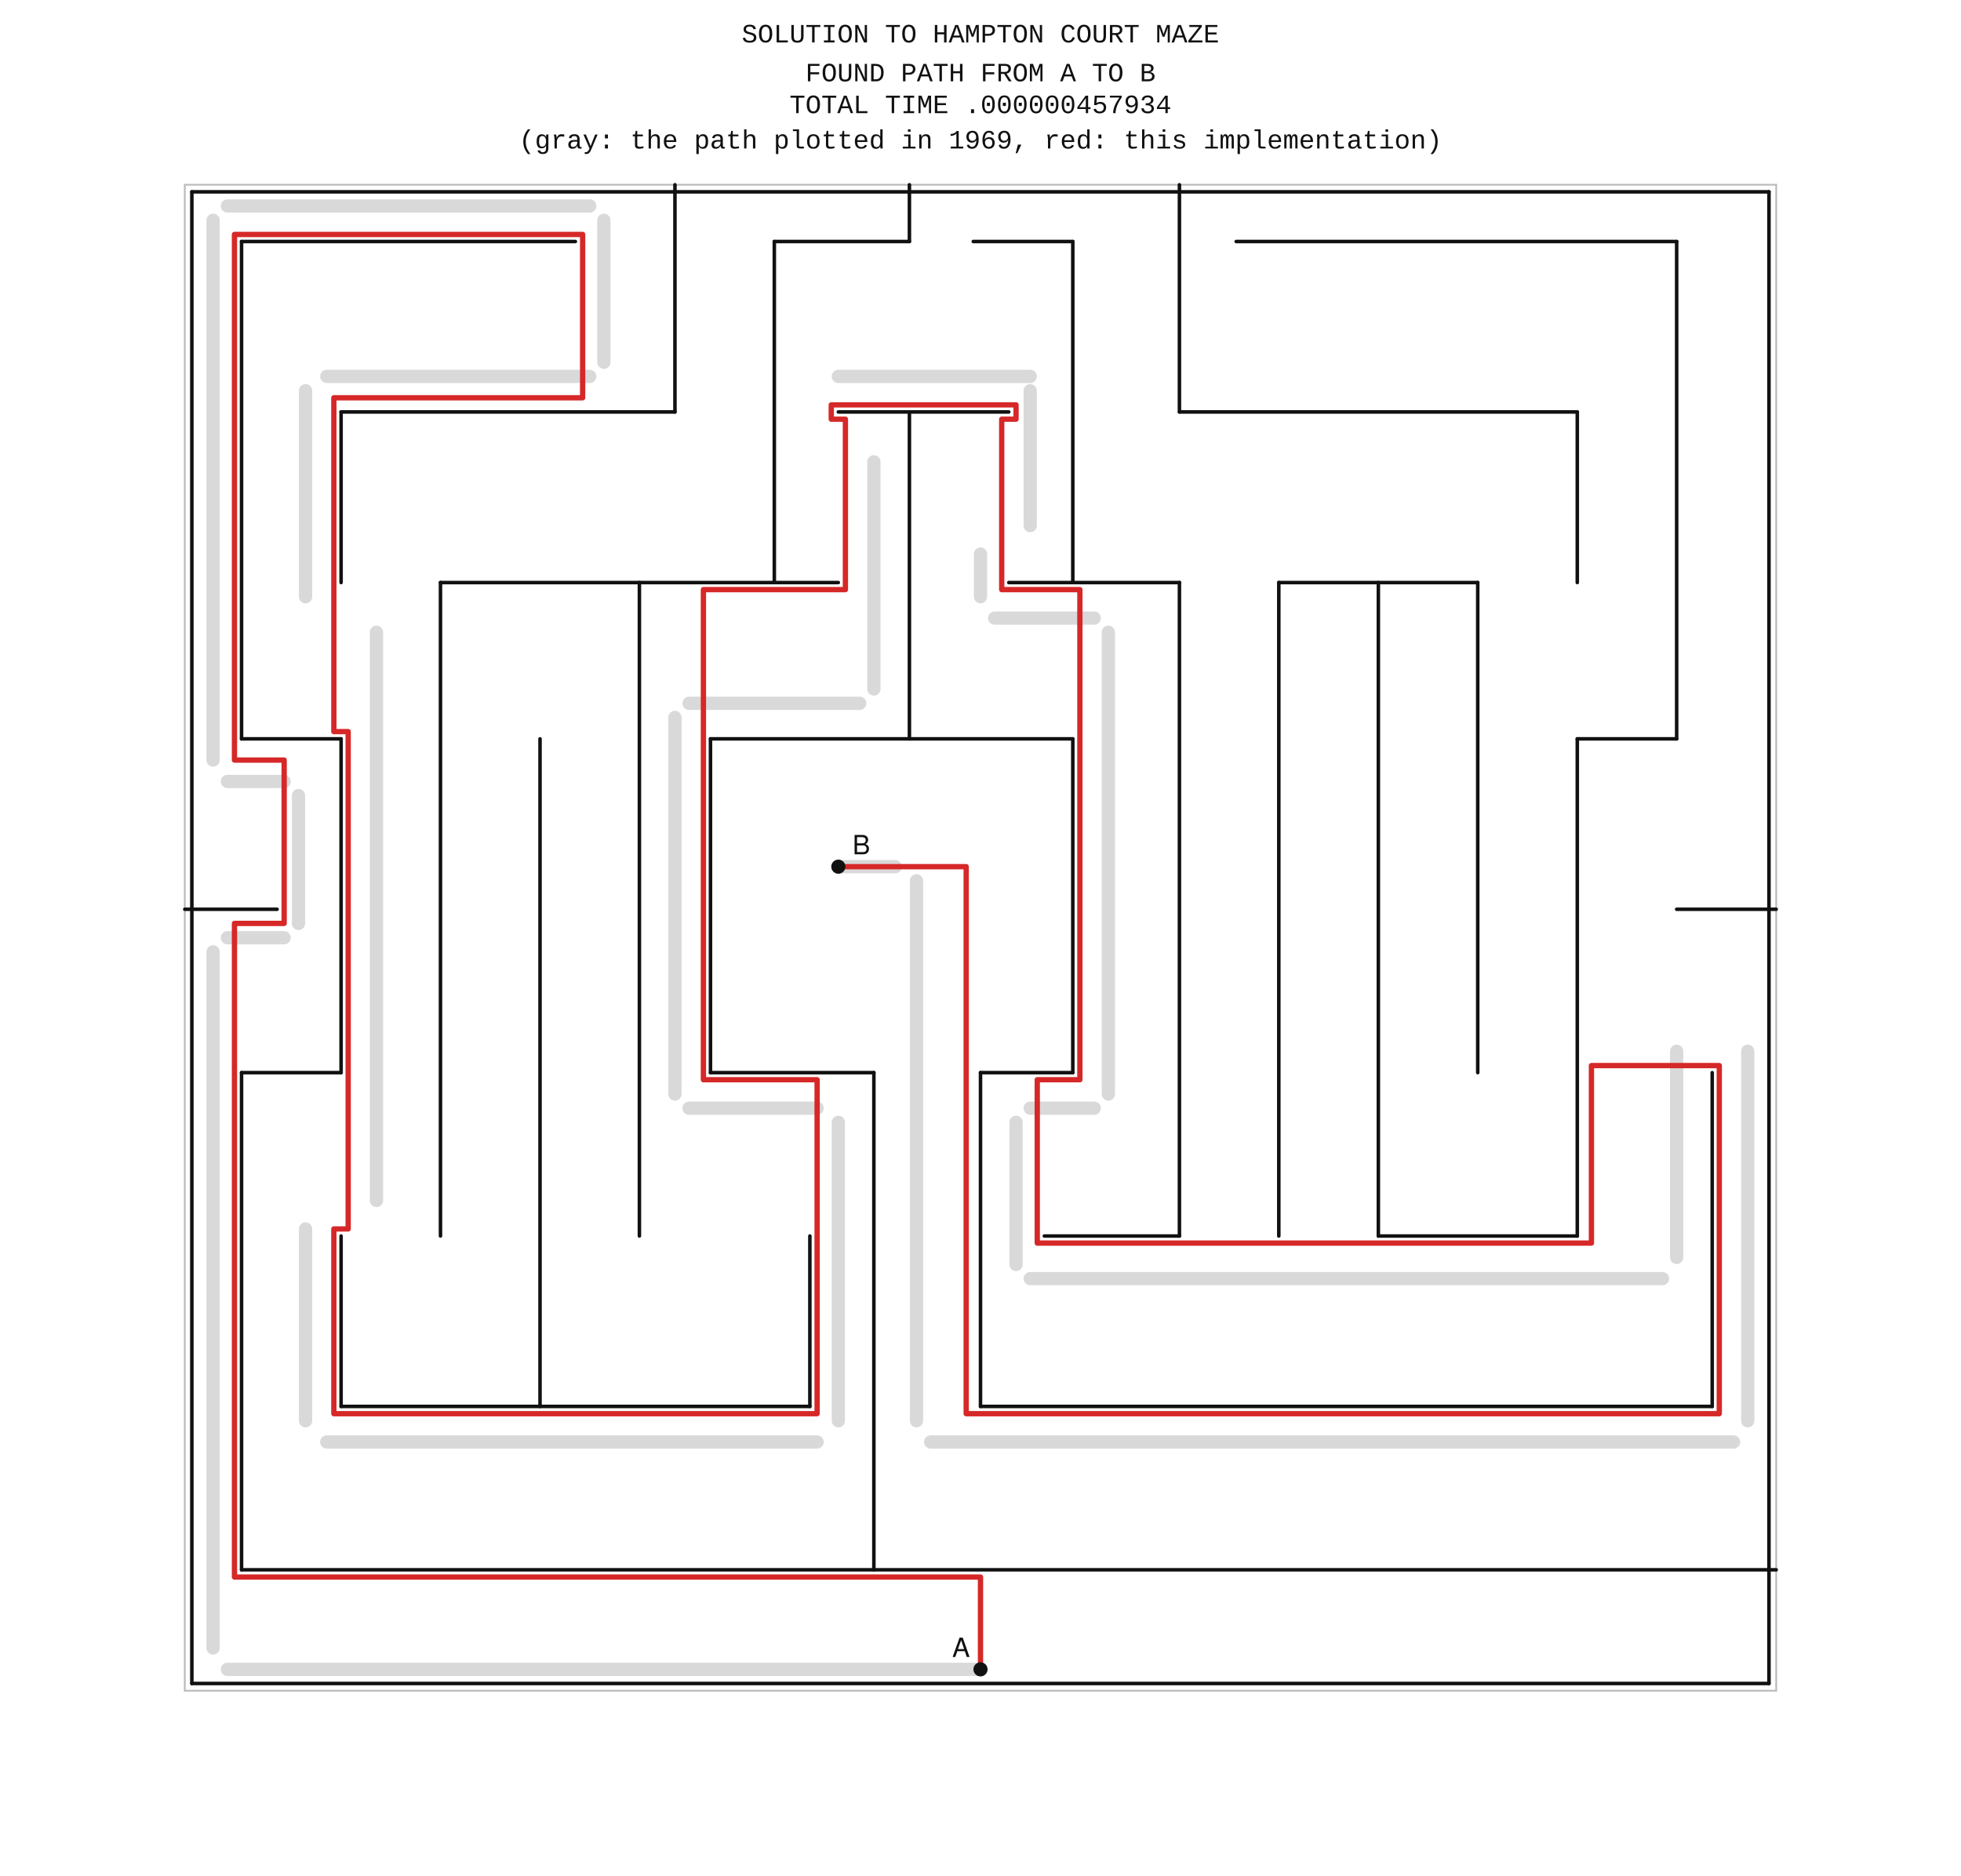
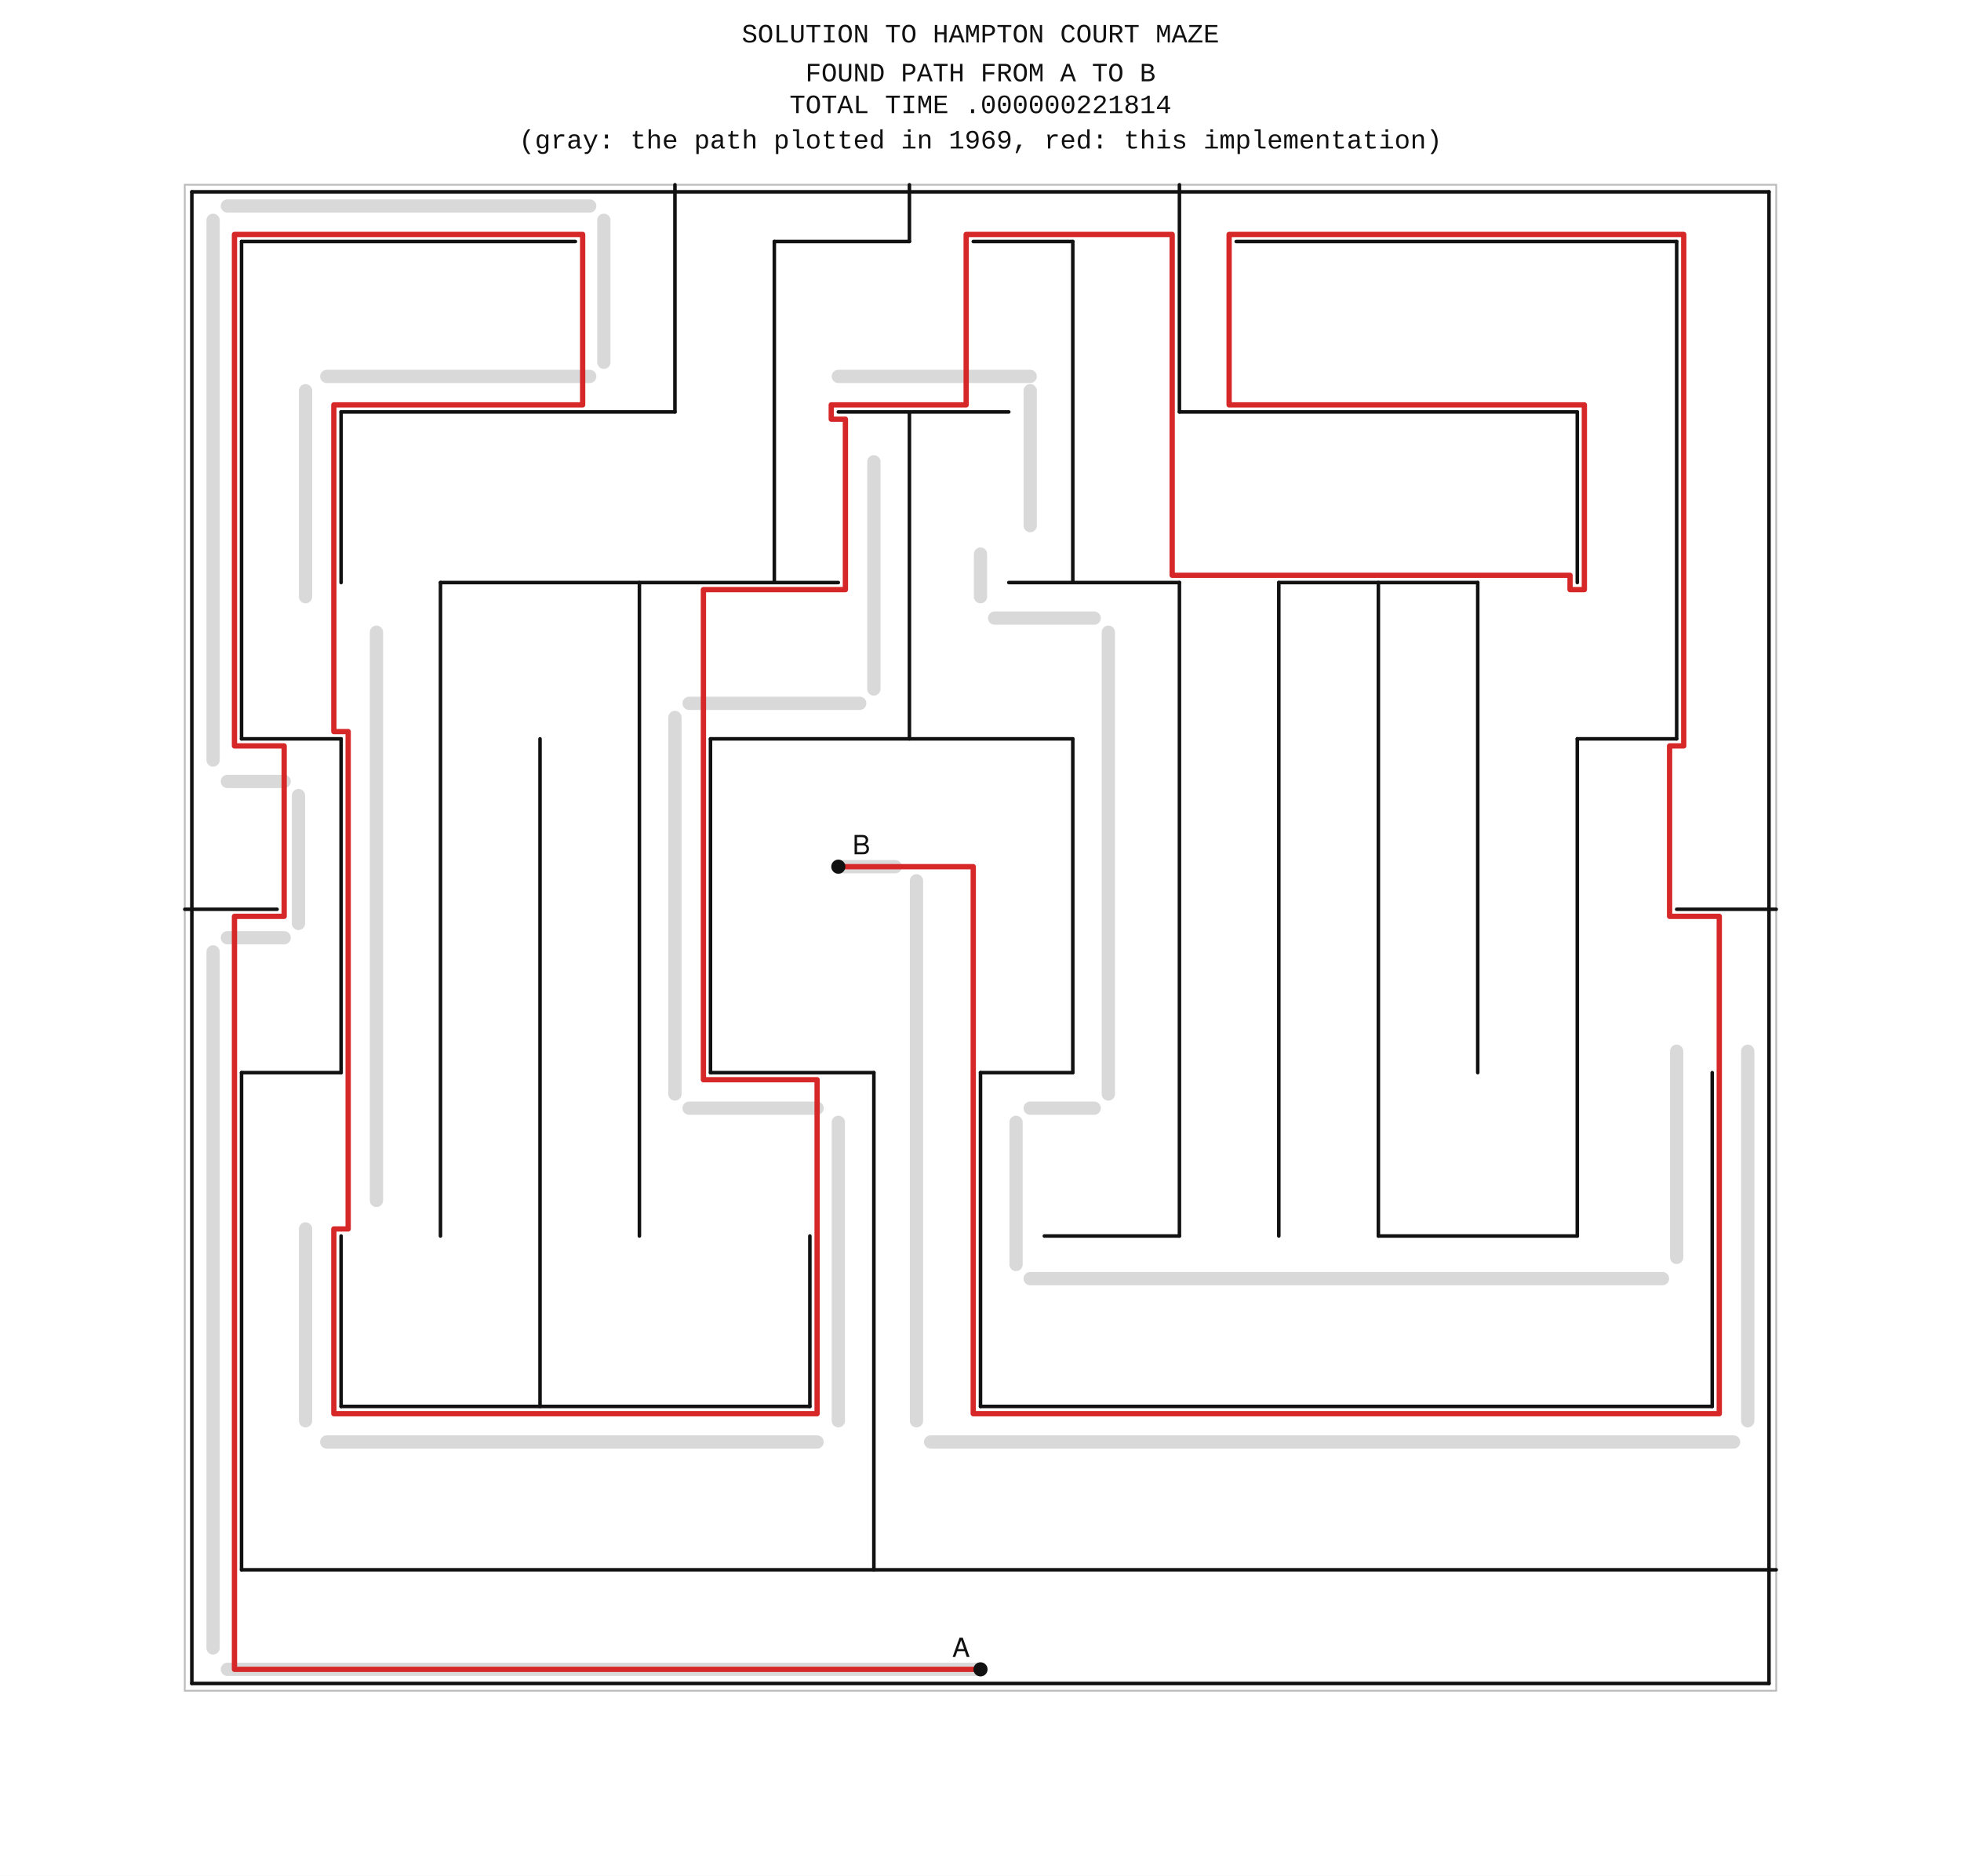
<svg xmlns="http://www.w3.org/2000/svg" width="1109" height="1061" viewBox="0 0 1109 1061">
  <rect width="100%" height="100%" fill="#ffffff" />
  <rect x="104.5" y="104.5" width="900.0" height="851.8" fill="none" stroke="#bbbbbb" stroke-width="1" />
  <line x1="128.6" y1="944.2" x2="554.5" y2="944.2" stroke="#d9d9d9" stroke-width="7.5" stroke-linecap="round" />
  <line x1="184.8" y1="815.6" x2="462.1" y2="815.6" stroke="#d9d9d9" stroke-width="7.5" stroke-linecap="round" />
  <line x1="526.3" y1="815.6" x2="980.4" y2="815.6" stroke="#d9d9d9" stroke-width="7.5" stroke-linecap="round" />
  <line x1="582.6" y1="723.2" x2="940.2" y2="723.2" stroke="#d9d9d9" stroke-width="7.5" stroke-linecap="round" />
  <line x1="389.7" y1="626.8" x2="462.1" y2="626.8" stroke="#d9d9d9" stroke-width="7.5" stroke-linecap="round" />
  <line x1="582.6" y1="626.8" x2="618.8" y2="626.8" stroke="#d9d9d9" stroke-width="7.5" stroke-linecap="round" />
  <line x1="128.6" y1="530.4" x2="160.7" y2="530.4" stroke="#d9d9d9" stroke-width="7.5" stroke-linecap="round" />
  <line x1="474.1" y1="490.2" x2="506.3" y2="490.2" stroke="#d9d9d9" stroke-width="7.5" stroke-linecap="round" />
  <line x1="128.6" y1="442.0" x2="160.7" y2="442.0" stroke="#d9d9d9" stroke-width="7.5" stroke-linecap="round" />
  <line x1="389.7" y1="397.8" x2="486.2" y2="397.8" stroke="#d9d9d9" stroke-width="7.5" stroke-linecap="round" />
  <line x1="562.5" y1="349.6" x2="618.8" y2="349.6" stroke="#d9d9d9" stroke-width="7.5" stroke-linecap="round" />
  <line x1="184.8" y1="212.9" x2="333.5" y2="212.9" stroke="#d9d9d9" stroke-width="7.5" stroke-linecap="round" />
  <line x1="474.1" y1="212.9" x2="582.6" y2="212.9" stroke="#d9d9d9" stroke-width="7.5" stroke-linecap="round" />
  <line x1="128.6" y1="116.5" x2="333.5" y2="116.5" stroke="#d9d9d9" stroke-width="7.5" stroke-linecap="round" />
  <line x1="120.5" y1="932.1" x2="120.5" y2="538.4" stroke="#d9d9d9" stroke-width="7.5" stroke-linecap="round" />
  <line x1="120.5" y1="429.9" x2="120.5" y2="124.6" stroke="#d9d9d9" stroke-width="7.5" stroke-linecap="round" />
  <line x1="168.8" y1="522.3" x2="168.8" y2="450.0" stroke="#d9d9d9" stroke-width="7.5" stroke-linecap="round" />
  <line x1="172.8" y1="803.6" x2="172.8" y2="695.1" stroke="#d9d9d9" stroke-width="7.5" stroke-linecap="round" />
  <line x1="172.8" y1="337.5" x2="172.8" y2="221.0" stroke="#d9d9d9" stroke-width="7.5" stroke-linecap="round" />
  <line x1="212.9" y1="679.0" x2="212.9" y2="357.6" stroke="#d9d9d9" stroke-width="7.5" stroke-linecap="round" />
  <line x1="341.5" y1="204.9" x2="341.5" y2="124.6" stroke="#d9d9d9" stroke-width="7.5" stroke-linecap="round" />
  <line x1="381.7" y1="618.8" x2="381.7" y2="405.8" stroke="#d9d9d9" stroke-width="7.5" stroke-linecap="round" />
  <line x1="474.1" y1="803.6" x2="474.1" y2="634.8" stroke="#d9d9d9" stroke-width="7.5" stroke-linecap="round" />
  <line x1="494.2" y1="389.7" x2="494.2" y2="261.2" stroke="#d9d9d9" stroke-width="7.5" stroke-linecap="round" />
  <line x1="518.3" y1="803.6" x2="518.3" y2="498.2" stroke="#d9d9d9" stroke-width="7.5" stroke-linecap="round" />
  <line x1="554.5" y1="337.5" x2="554.5" y2="313.4" stroke="#d9d9d9" stroke-width="7.5" stroke-linecap="round" />
  <line x1="574.6" y1="715.2" x2="574.6" y2="634.8" stroke="#d9d9d9" stroke-width="7.5" stroke-linecap="round" />
  <line x1="582.6" y1="297.3" x2="582.6" y2="221.0" stroke="#d9d9d9" stroke-width="7.5" stroke-linecap="round" />
  <line x1="626.8" y1="618.8" x2="626.8" y2="357.6" stroke="#d9d9d9" stroke-width="7.5" stroke-linecap="round" />
  <line x1="948.2" y1="711.2" x2="948.2" y2="594.6" stroke="#d9d9d9" stroke-width="7.5" stroke-linecap="round" />
  <line x1="988.4" y1="803.6" x2="988.4" y2="594.6" stroke="#d9d9d9" stroke-width="7.5" stroke-linecap="round" />
  <line x1="108.5" y1="952.2" x2="1000.4" y2="952.2" stroke="#111111" stroke-width="2" stroke-linecap="round" />
  <line x1="136.6" y1="887.9" x2="1004.5" y2="887.9" stroke="#111111" stroke-width="2" stroke-linecap="round" />
  <line x1="192.9" y1="795.5" x2="458.0" y2="795.5" stroke="#111111" stroke-width="2" stroke-linecap="round" />
  <line x1="554.5" y1="795.5" x2="968.3" y2="795.5" stroke="#111111" stroke-width="2" stroke-linecap="round" />
  <line x1="590.6" y1="699.1" x2="667.0" y2="699.1" stroke="#111111" stroke-width="2" stroke-linecap="round" />
  <line x1="779.5" y1="699.1" x2="892.0" y2="699.1" stroke="#111111" stroke-width="2" stroke-linecap="round" />
  <line x1="136.6" y1="606.7" x2="192.9" y2="606.7" stroke="#111111" stroke-width="2" stroke-linecap="round" />
  <line x1="401.8" y1="606.7" x2="494.2" y2="606.7" stroke="#111111" stroke-width="2" stroke-linecap="round" />
  <line x1="554.5" y1="606.7" x2="606.7" y2="606.7" stroke="#111111" stroke-width="2" stroke-linecap="round" />
  <line x1="104.5" y1="514.3" x2="156.7" y2="514.3" stroke="#111111" stroke-width="2" stroke-linecap="round" />
  <line x1="948.2" y1="514.3" x2="1004.5" y2="514.3" stroke="#111111" stroke-width="2" stroke-linecap="round" />
  <line x1="136.6" y1="417.9" x2="192.9" y2="417.9" stroke="#111111" stroke-width="2" stroke-linecap="round" />
  <line x1="401.8" y1="417.9" x2="606.7" y2="417.9" stroke="#111111" stroke-width="2" stroke-linecap="round" />
  <line x1="892.0" y1="417.9" x2="948.2" y2="417.9" stroke="#111111" stroke-width="2" stroke-linecap="round" />
  <line x1="249.1" y1="329.5" x2="474.1" y2="329.5" stroke="#111111" stroke-width="2" stroke-linecap="round" />
  <line x1="570.5" y1="329.5" x2="667.0" y2="329.5" stroke="#111111" stroke-width="2" stroke-linecap="round" />
  <line x1="723.2" y1="329.5" x2="835.7" y2="329.5" stroke="#111111" stroke-width="2" stroke-linecap="round" />
  <line x1="192.9" y1="233.0" x2="381.7" y2="233.0" stroke="#111111" stroke-width="2" stroke-linecap="round" />
  <line x1="474.1" y1="233.0" x2="570.5" y2="233.0" stroke="#111111" stroke-width="2" stroke-linecap="round" />
  <line x1="667.0" y1="233.0" x2="892.0" y2="233.0" stroke="#111111" stroke-width="2" stroke-linecap="round" />
  <line x1="136.6" y1="136.6" x2="325.4" y2="136.6" stroke="#111111" stroke-width="2" stroke-linecap="round" />
  <line x1="437.9" y1="136.6" x2="514.3" y2="136.6" stroke="#111111" stroke-width="2" stroke-linecap="round" />
  <line x1="550.4" y1="136.6" x2="606.7" y2="136.6" stroke="#111111" stroke-width="2" stroke-linecap="round" />
  <line x1="699.1" y1="136.6" x2="948.2" y2="136.6" stroke="#111111" stroke-width="2" stroke-linecap="round" />
  <line x1="108.5" y1="108.5" x2="1000.4" y2="108.5" stroke="#111111" stroke-width="2" stroke-linecap="round" />
  <line x1="108.5" y1="952.2" x2="108.5" y2="108.5" stroke="#111111" stroke-width="2" stroke-linecap="round" />
  <line x1="136.6" y1="887.9" x2="136.6" y2="606.7" stroke="#111111" stroke-width="2" stroke-linecap="round" />
  <line x1="136.6" y1="417.9" x2="136.6" y2="136.6" stroke="#111111" stroke-width="2" stroke-linecap="round" />
  <line x1="192.9" y1="795.5" x2="192.9" y2="699.1" stroke="#111111" stroke-width="2" stroke-linecap="round" />
  <line x1="192.9" y1="606.7" x2="192.9" y2="417.9" stroke="#111111" stroke-width="2" stroke-linecap="round" />
  <line x1="192.9" y1="329.5" x2="192.9" y2="233.0" stroke="#111111" stroke-width="2" stroke-linecap="round" />
  <line x1="249.1" y1="699.1" x2="249.1" y2="329.5" stroke="#111111" stroke-width="2" stroke-linecap="round" />
  <line x1="305.4" y1="795.5" x2="305.4" y2="417.9" stroke="#111111" stroke-width="2" stroke-linecap="round" />
  <line x1="361.6" y1="699.1" x2="361.6" y2="329.5" stroke="#111111" stroke-width="2" stroke-linecap="round" />
  <line x1="381.7" y1="233.0" x2="381.7" y2="104.5" stroke="#111111" stroke-width="2" stroke-linecap="round" />
  <line x1="401.8" y1="606.7" x2="401.8" y2="417.9" stroke="#111111" stroke-width="2" stroke-linecap="round" />
  <line x1="437.9" y1="329.5" x2="437.9" y2="136.6" stroke="#111111" stroke-width="2" stroke-linecap="round" />
  <line x1="458.0" y1="795.5" x2="458.0" y2="699.1" stroke="#111111" stroke-width="2" stroke-linecap="round" />
  <line x1="494.2" y1="887.9" x2="494.2" y2="606.7" stroke="#111111" stroke-width="2" stroke-linecap="round" />
  <line x1="514.3" y1="417.9" x2="514.3" y2="233.0" stroke="#111111" stroke-width="2" stroke-linecap="round" />
  <line x1="514.3" y1="136.6" x2="514.3" y2="104.5" stroke="#111111" stroke-width="2" stroke-linecap="round" />
  <line x1="554.5" y1="795.5" x2="554.5" y2="606.7" stroke="#111111" stroke-width="2" stroke-linecap="round" />
  <line x1="606.7" y1="606.7" x2="606.7" y2="417.9" stroke="#111111" stroke-width="2" stroke-linecap="round" />
  <line x1="606.7" y1="329.5" x2="606.7" y2="136.6" stroke="#111111" stroke-width="2" stroke-linecap="round" />
  <line x1="667.0" y1="699.1" x2="667.0" y2="329.5" stroke="#111111" stroke-width="2" stroke-linecap="round" />
  <line x1="667.0" y1="233.0" x2="667.0" y2="104.5" stroke="#111111" stroke-width="2" stroke-linecap="round" />
  <line x1="723.2" y1="699.1" x2="723.2" y2="329.5" stroke="#111111" stroke-width="2" stroke-linecap="round" />
  <line x1="779.5" y1="699.1" x2="779.5" y2="329.5" stroke="#111111" stroke-width="2" stroke-linecap="round" />
  <line x1="835.7" y1="606.7" x2="835.7" y2="329.5" stroke="#111111" stroke-width="2" stroke-linecap="round" />
  <line x1="892.0" y1="699.1" x2="892.0" y2="417.9" stroke="#111111" stroke-width="2" stroke-linecap="round" />
  <line x1="892.0" y1="329.5" x2="892.0" y2="233.0" stroke="#111111" stroke-width="2" stroke-linecap="round" />
  <line x1="948.2" y1="417.9" x2="948.2" y2="136.6" stroke="#111111" stroke-width="2" stroke-linecap="round" />
  <line x1="968.3" y1="795.5" x2="968.3" y2="606.7" stroke="#111111" stroke-width="2" stroke-linecap="round" />
  <line x1="1000.4" y1="952.2" x2="1000.4" y2="108.5" stroke="#111111" stroke-width="2" stroke-linecap="round" />
-   <polyline points="554.5,944.2 554.5,892.0 132.6,892.0 132.6,522.3 160.7,522.3 160.7,429.9 132.6,429.9 132.6,132.6 329.5,132.6 329.5,225.0 188.8,225.0 188.8,413.8 196.9,413.8 196.9,695.1 188.8,695.1 188.8,799.6 462.1,799.6 462.1,610.7 397.8,610.7 397.8,333.5 478.1,333.5 478.1,237.1 470.1,237.1 470.1,229.0 574.6,229.0 574.6,237.1 566.5,237.1 566.5,333.5 610.7,333.5 610.7,610.7 586.6,610.7 586.6,703.1 900.0,703.1 900.0,602.7 972.3,602.7 972.3,799.6 546.4,799.6 546.4,490.2 474.1,490.2" fill="none" stroke="#d62828" stroke-width="3" stroke-linejoin="round" stroke-linecap="round" />
+   <polyline points="554.5,944.2 132.6,944.2 132.6,518.3 160.7,518.3 160.7,421.9 132.6,421.9 132.6,132.6 329.5,132.6 329.5,229.0 188.8,229.0 188.8,413.8 196.9,413.8 196.9,695.1 188.8,695.1 188.8,799.6 462.1,799.6 462.1,610.7 397.8,610.7 397.8,333.5 478.1,333.5 478.1,237.1 470.1,237.1 470.1,229.0 546.4,229.0 546.4,132.6 662.9,132.6 662.9,325.4 887.9,325.4 887.9,333.5 896.0,333.5 896.0,229.0 695.1,229.0 695.1,132.6 952.2,132.6 952.2,421.9 944.2,421.9 944.2,518.3 972.3,518.3 972.3,799.6 550.4,799.6 550.4,490.2 474.1,490.2" fill="none" stroke="#d62828" stroke-width="3" stroke-linejoin="round" stroke-linecap="round" />
  <circle cx="554.5" cy="944.2" r="4" fill="#111111" />
  <circle cx="474.1" cy="490.2" r="4" fill="#111111" />
  <text x="538.5" y="937.2" font-family="Helvetica, Arial, sans-serif" font-size="15" fill="#111111">A</text>
  <text x="482.1" y="483.2" font-family="Helvetica, Arial, sans-serif" font-size="15" fill="#111111">B</text>
  <text x="50%" y="24" text-anchor="middle" font-family="Courier New, Courier, monospace" font-size="15" fill="#111">SOLUTION TO HAMPTON COURT MAZE</text>
  <text x="50%" y="46" text-anchor="middle" font-family="Courier New, Courier, monospace" font-size="15" fill="#111">FOUND PATH FROM A TO B</text>
-   <text x="50%" y="64" text-anchor="middle" font-family="Courier New, Courier, monospace" font-size="15" fill="#111">TOTAL TIME .000000457934</text>
+   <text x="50%" y="64" text-anchor="middle" font-family="Courier New, Courier, monospace" font-size="15" fill="#111">TOTAL TIME .000000221814</text>
  <text x="50%" y="84" text-anchor="middle" font-family="Courier New, Courier, monospace" font-size="15" fill="#111">(gray: the path plotted in 1969, red: this implementation)</text>
</svg>
